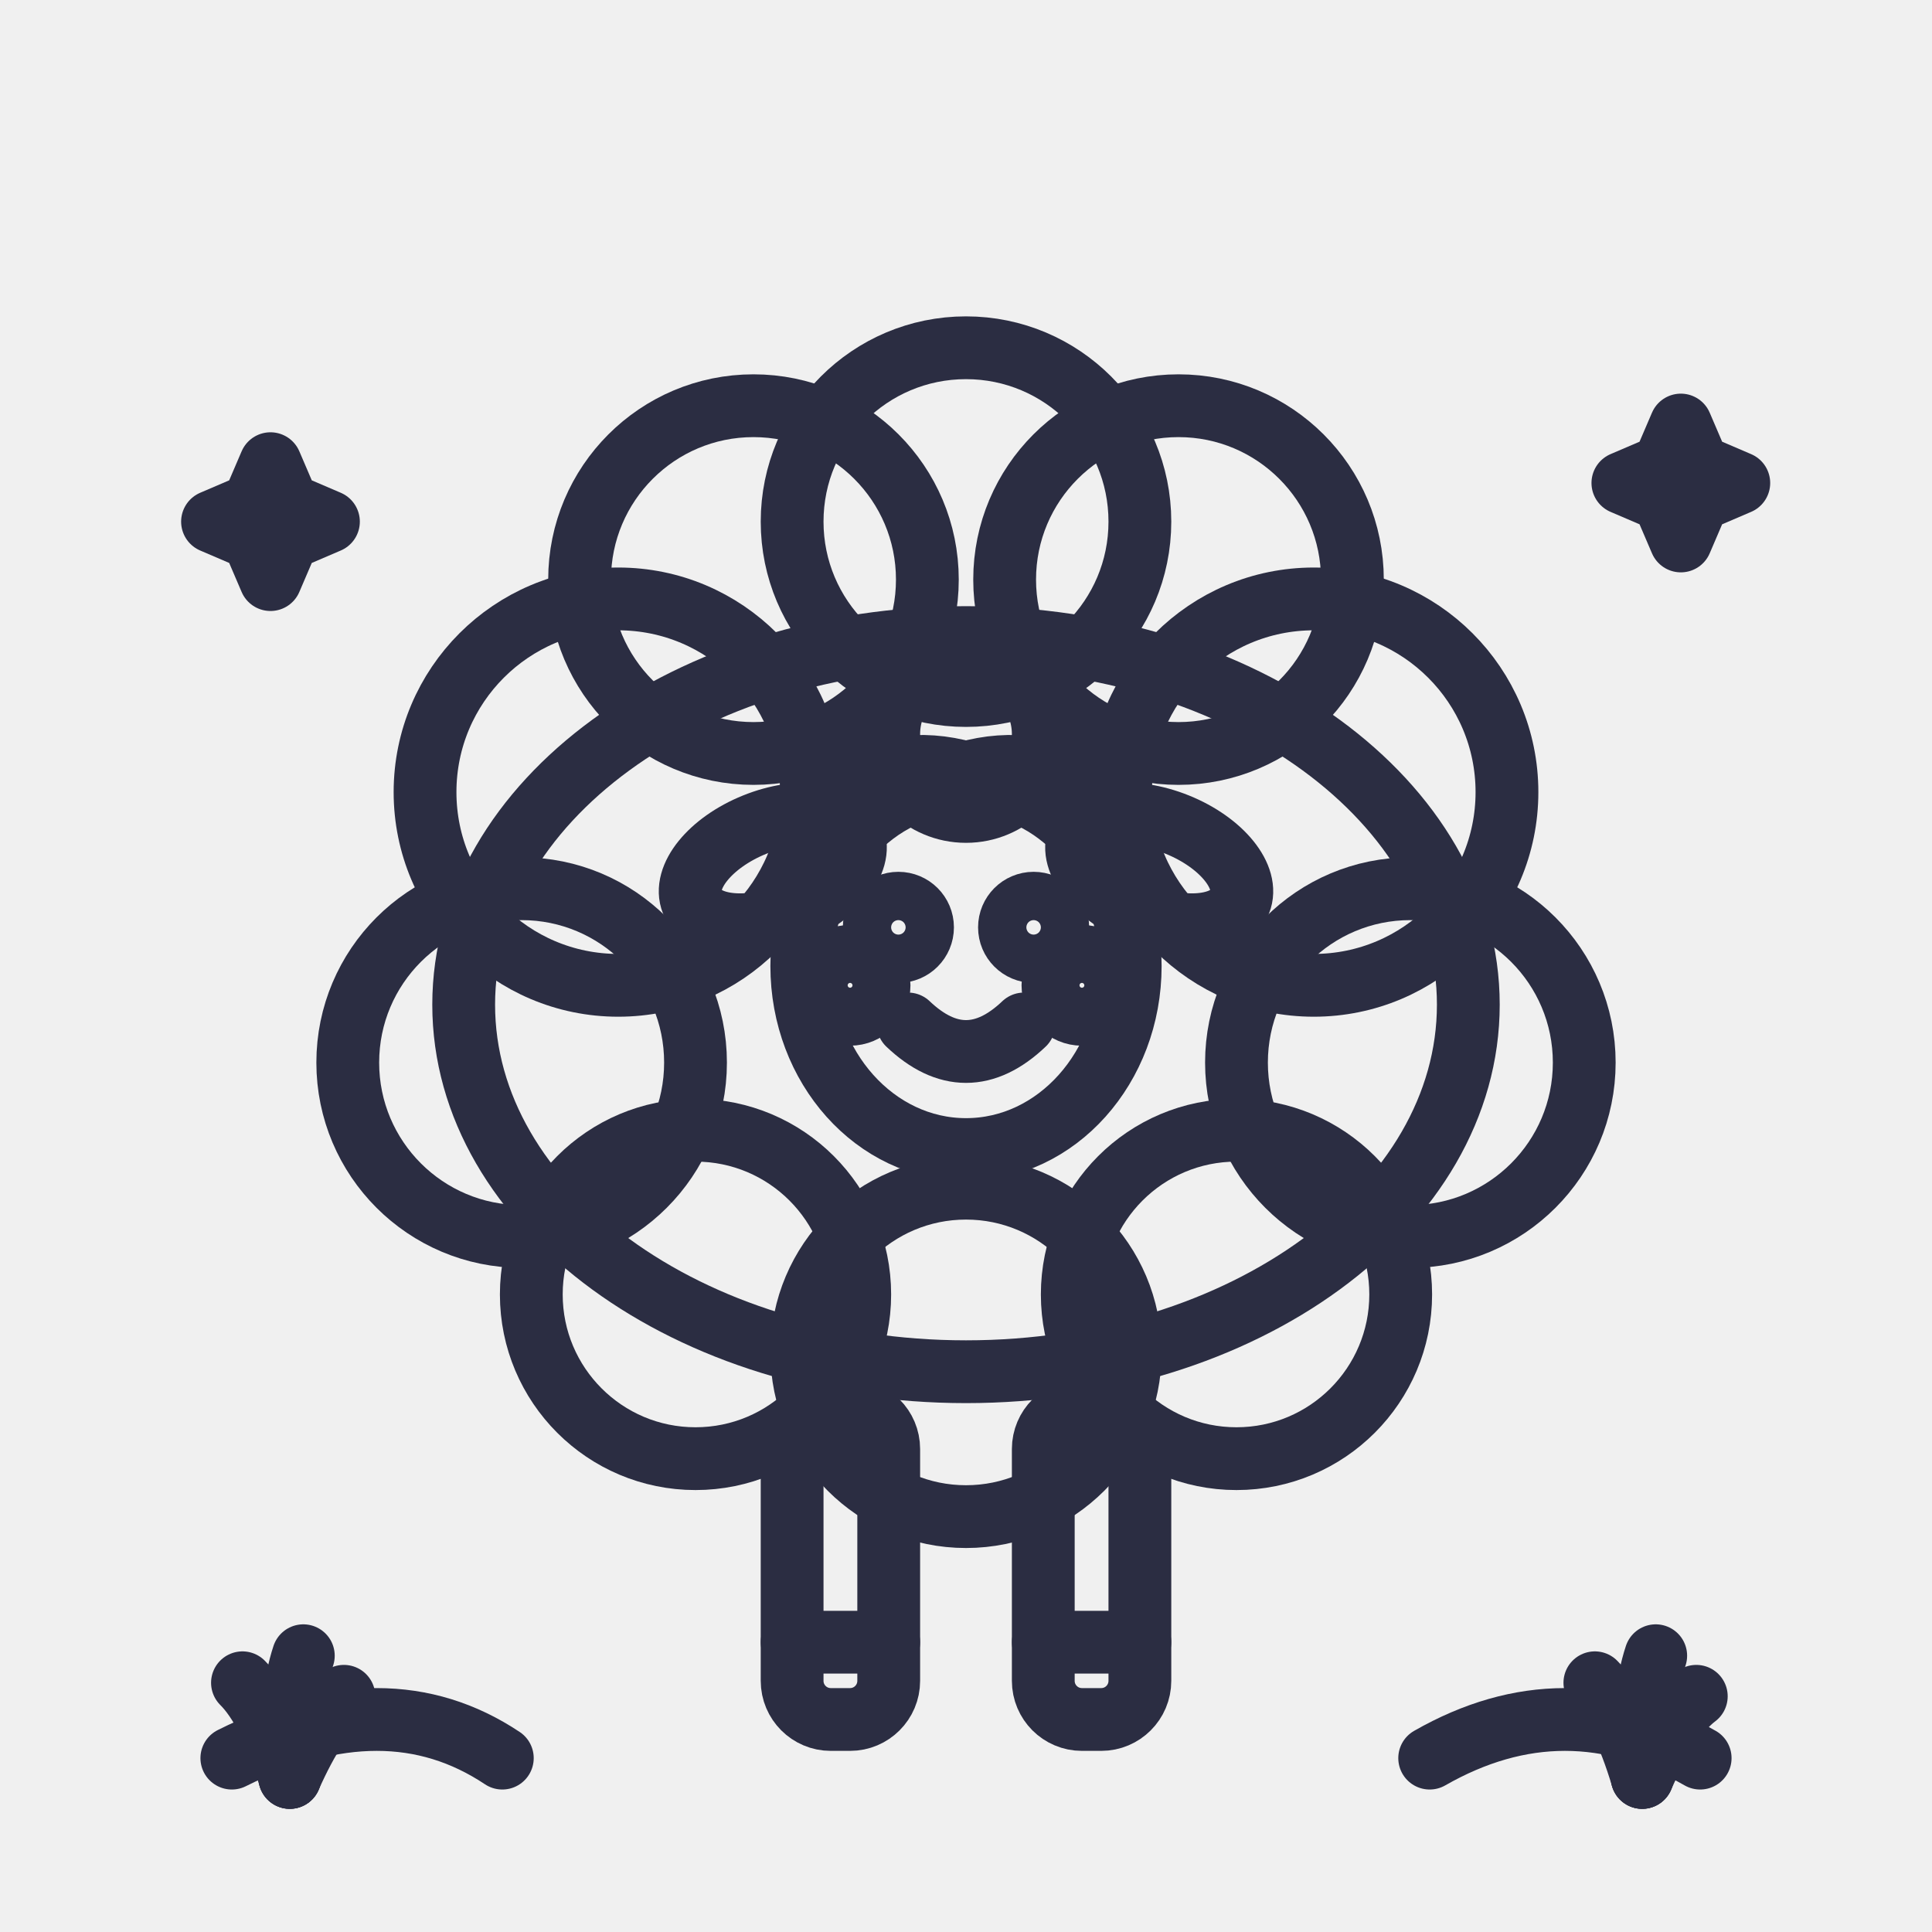
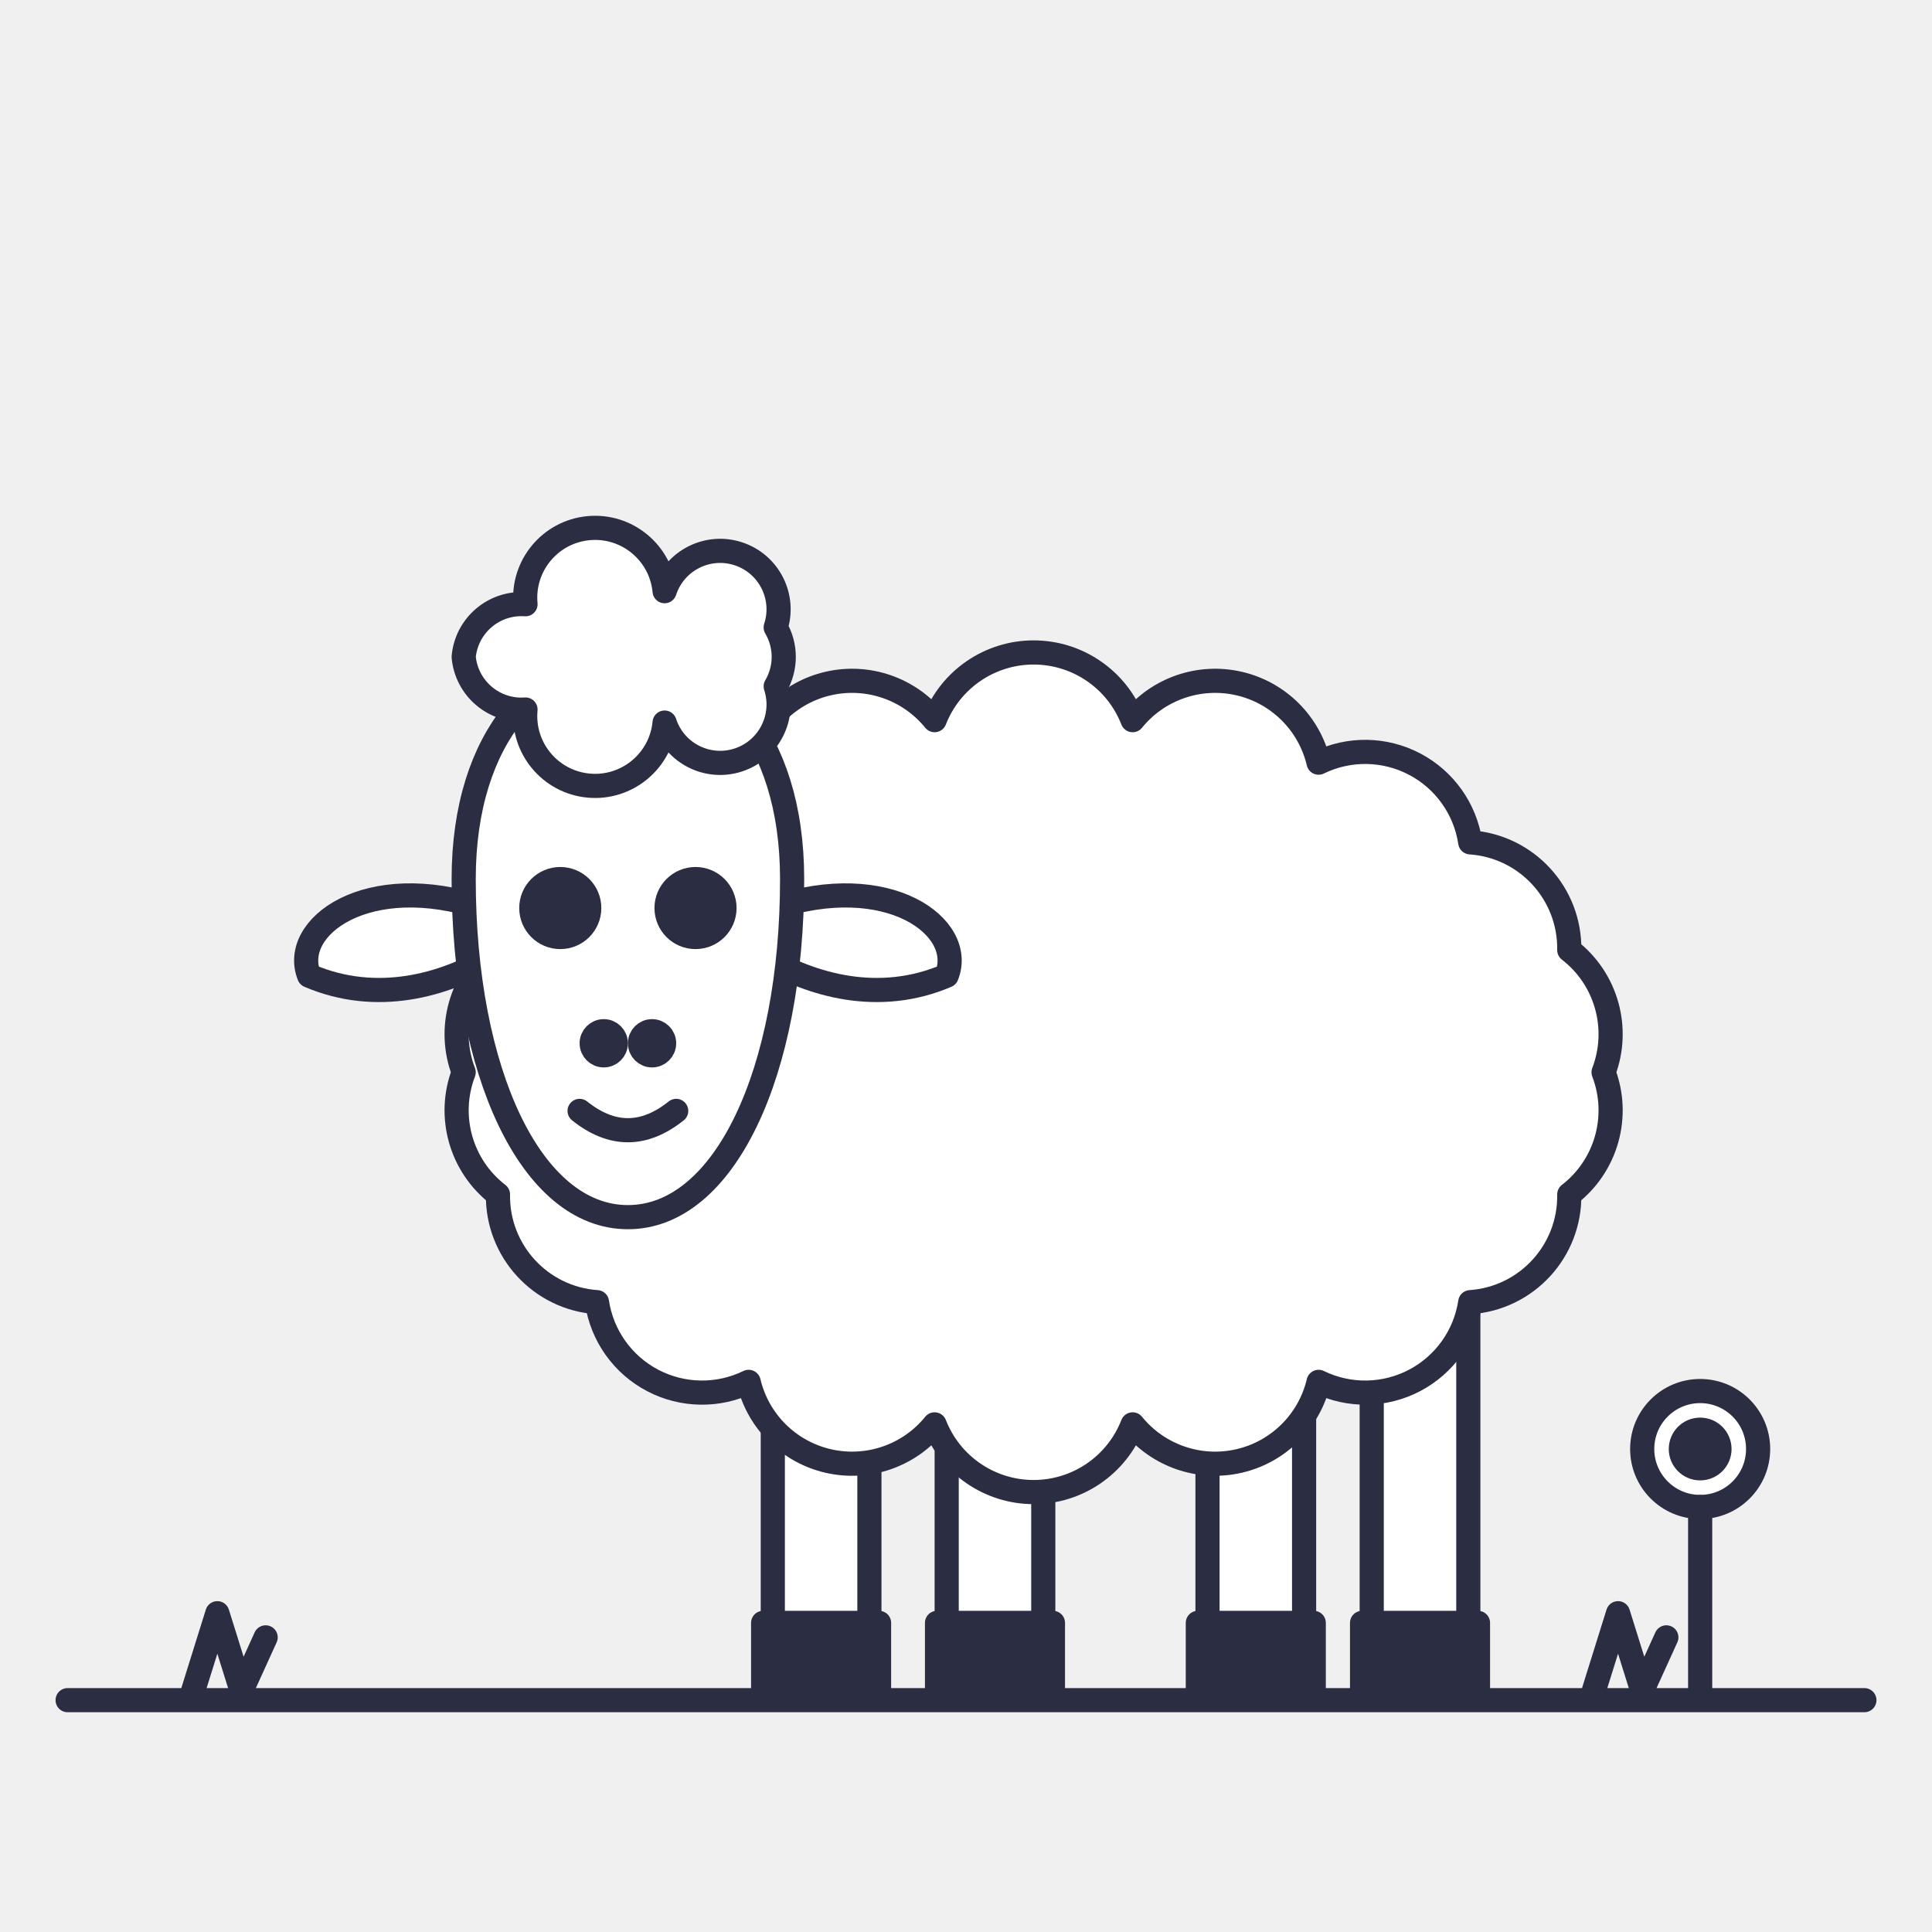
- <svg xmlns="http://www.w3.org/2000/svg" viewBox="0 0 200 200">
-   <g fill="none" stroke="#2b2d42" stroke-width="6.5" stroke-linecap="round" stroke-linejoin="round">
-     <ellipse cx="100" cy="104" rx="52" ry="38" />
-     <circle cx="64" cy="82" r="20" />
-     <circle cx="136" cy="82" r="20" />
-     <circle cx="78" cy="60" r="18" />
-     <circle cx="122" cy="60" r="18" />
-     <circle cx="100" cy="54" r="18" />
-     <circle cx="54" cy="110" r="18" />
-     <circle cx="146" cy="110" r="18" />
-     <circle cx="72" cy="134" r="17" />
-     <circle cx="128" cy="134" r="17" />
-     <circle cx="100" cy="140" r="17" />
-     <ellipse cx="100" cy="100" rx="17" ry="19" />
-     <circle cx="93" cy="96" r="2.5" />
-     <circle cx="107" cy="96" r="2.5" />
-     <circle cx="93.875" cy="95" r="0.85" />
-     <circle cx="107.875" cy="95" r="0.85" />
-     <path d="M86 82 Q93 78 100 80" />
-     <path d="M100 80 Q107 78 114 82" />
-     <path d="M94 106 Q100 111.7 106 106" />
-     <circle cx="88" cy="102" r="3" />
-     <circle cx="112" cy="102" r="3" />
-     <ellipse cx="80" cy="90" rx="9" ry="5" transform="rotate(-22 80 90)" />
-     <ellipse cx="120" cy="90" rx="9" ry="5" transform="rotate(22 120 90)" />
-     <circle cx="100" cy="76" r="8" />
-     <rect x="82" y="146" width="10" height="32" rx="4" />
-     <rect x="108" y="146" width="10" height="32" rx="4" />
-     <path d="M82 170L92 170" />
-     <path d="M108 170L118 170" />
-     <path d="M24 182 Q40 174 52 182 M148 182 Q162 174 176 182" />
-     <polygon points="28,48 29.8,52.2 34,54 29.8,55.8 28,60 26.2,55.8 22,54 26.2,52.2" />
-     <polygon points="174,44 175.8,48.2 180,50 175.8,51.8 174,56 172.2,51.8 168,50 172.2,48.2" />
-     <path d="M30 184 Q27.9 177 25.1 174.2" />
-     <path d="M30 184 Q30 175.6 31.4 171.4" />
-     <path d="M30 184 Q32.8 177.7 35.6 175.6" />
-     <path d="M170 184 Q167.9 177 165.1 174.2" />
-     <path d="M170 184 Q170 175.6 171.4 171.4" />
-     <path d="M170 184 Q172.8 177.7 175.6 175.6" />
+ <svg xmlns="http://www.w3.org/2000/svg" viewBox="0 0 400 400" fill="#fff" stroke="#2b2d42" stroke-width="5" stroke-linecap="round" stroke-linejoin="round">
+   <g data-step="6" data-name="pasto">
+     <path d="M14 352 H386" fill="none" />
+     <path d="M40 350 l5 -16 l5 16 l5 -11 M330 350 l5 -16 l5 16 l5 -11" fill="none" />
+     <circle cx="352" cy="300" r="12" />
+     <circle cx="352" cy="300" r="4" fill="#2b2d42" />
+     <path d="M352 312 V350" fill="none" />
+   </g>
+   <g data-step="5" data-name="patas">
+     <path d="M160 270 V344 H180 V270 Z M196 274 V344 H216 V274 Z M250 274 V344 H270 V274 Z M284 270 V344 H304 V270 Z" />
+     <path d="M158 336 H182 V350 H158 Z M194 336 H218 V350 H194 Z M248 336 H272 V350 H248 Z M282 336 H306 V350 H282 Z" fill="#2b2d42" />
+   </g>
+   <g data-step="4" data-name="lana">
+     <path d="M332.0 222.0 A22 22 0 0 1 324.9 247.3 A22 22 0 0 1 304.4 269.6 A22 22 0 0 1 273.0 286.1 A22 22 0 0 1 234.5 294.9 A22 22 0 0 1 193.5 294.9 A22 22 0 0 1 155.0 286.1 A22 22 0 0 1 123.6 269.6 A22 22 0 0 1 103.1 247.3 A22 22 0 0 1 96.0 222.0 A22 22 0 0 1 103.1 196.7 A22 22 0 0 1 123.6 174.4 A22 22 0 0 1 155.0 157.9 A22 22 0 0 1 193.5 149.1 A22 22 0 0 1 234.5 149.1 A22 22 0 0 1 273.0 157.9 A22 22 0 0 1 304.4 174.4 A22 22 0 0 1 324.9 196.7 A22 22 0 0 1 332.0 222.0 Z" />
+   </g>
+   <g data-step="2" data-name="orejas">
+     <path d="M100 188 C76 180 60 192 64 202 C78 208 92 204 102 198 Z" />
+     <path d="M160 188 C184 180 200 192 196 202 C182 208 168 204 158 198 Z" />
+   </g>
+   <g data-step="1" data-name="cara">
+     <path d="M96 182 C96 152 112 136 130 136 C148 136 164 152 164 182 C164 222 150 252 130 252 C110 252 96 222 96 182 Z" />
+     <path d="M96.0 136.0 A12 12 0 0 1 108.8 125.1 A12 12 0 0 1 137.6 122.4 A12 12 0 0 1 160.6 129.9 A12 12 0 0 1 160.6 142.1 A12 12 0 0 1 137.6 149.6 A12 12 0 0 1 108.8 146.9 A12 12 0 0 1 96.0 136.0 Z" />
+   </g>
+   <g data-step="3" data-name="ojos">
+     <circle cx="116" cy="188" r="6" fill="#2b2d42" />
+     <circle cx="144" cy="188" r="6" fill="#2b2d42" />
+     <circle cx="125" cy="216" r="2.5" fill="#2b2d42" />
+     <circle cx="135" cy="216" r="2.5" fill="#2b2d42" />
+     <path d="M120 230 Q130 238 140 230" fill="none" />
  </g>
</svg>
